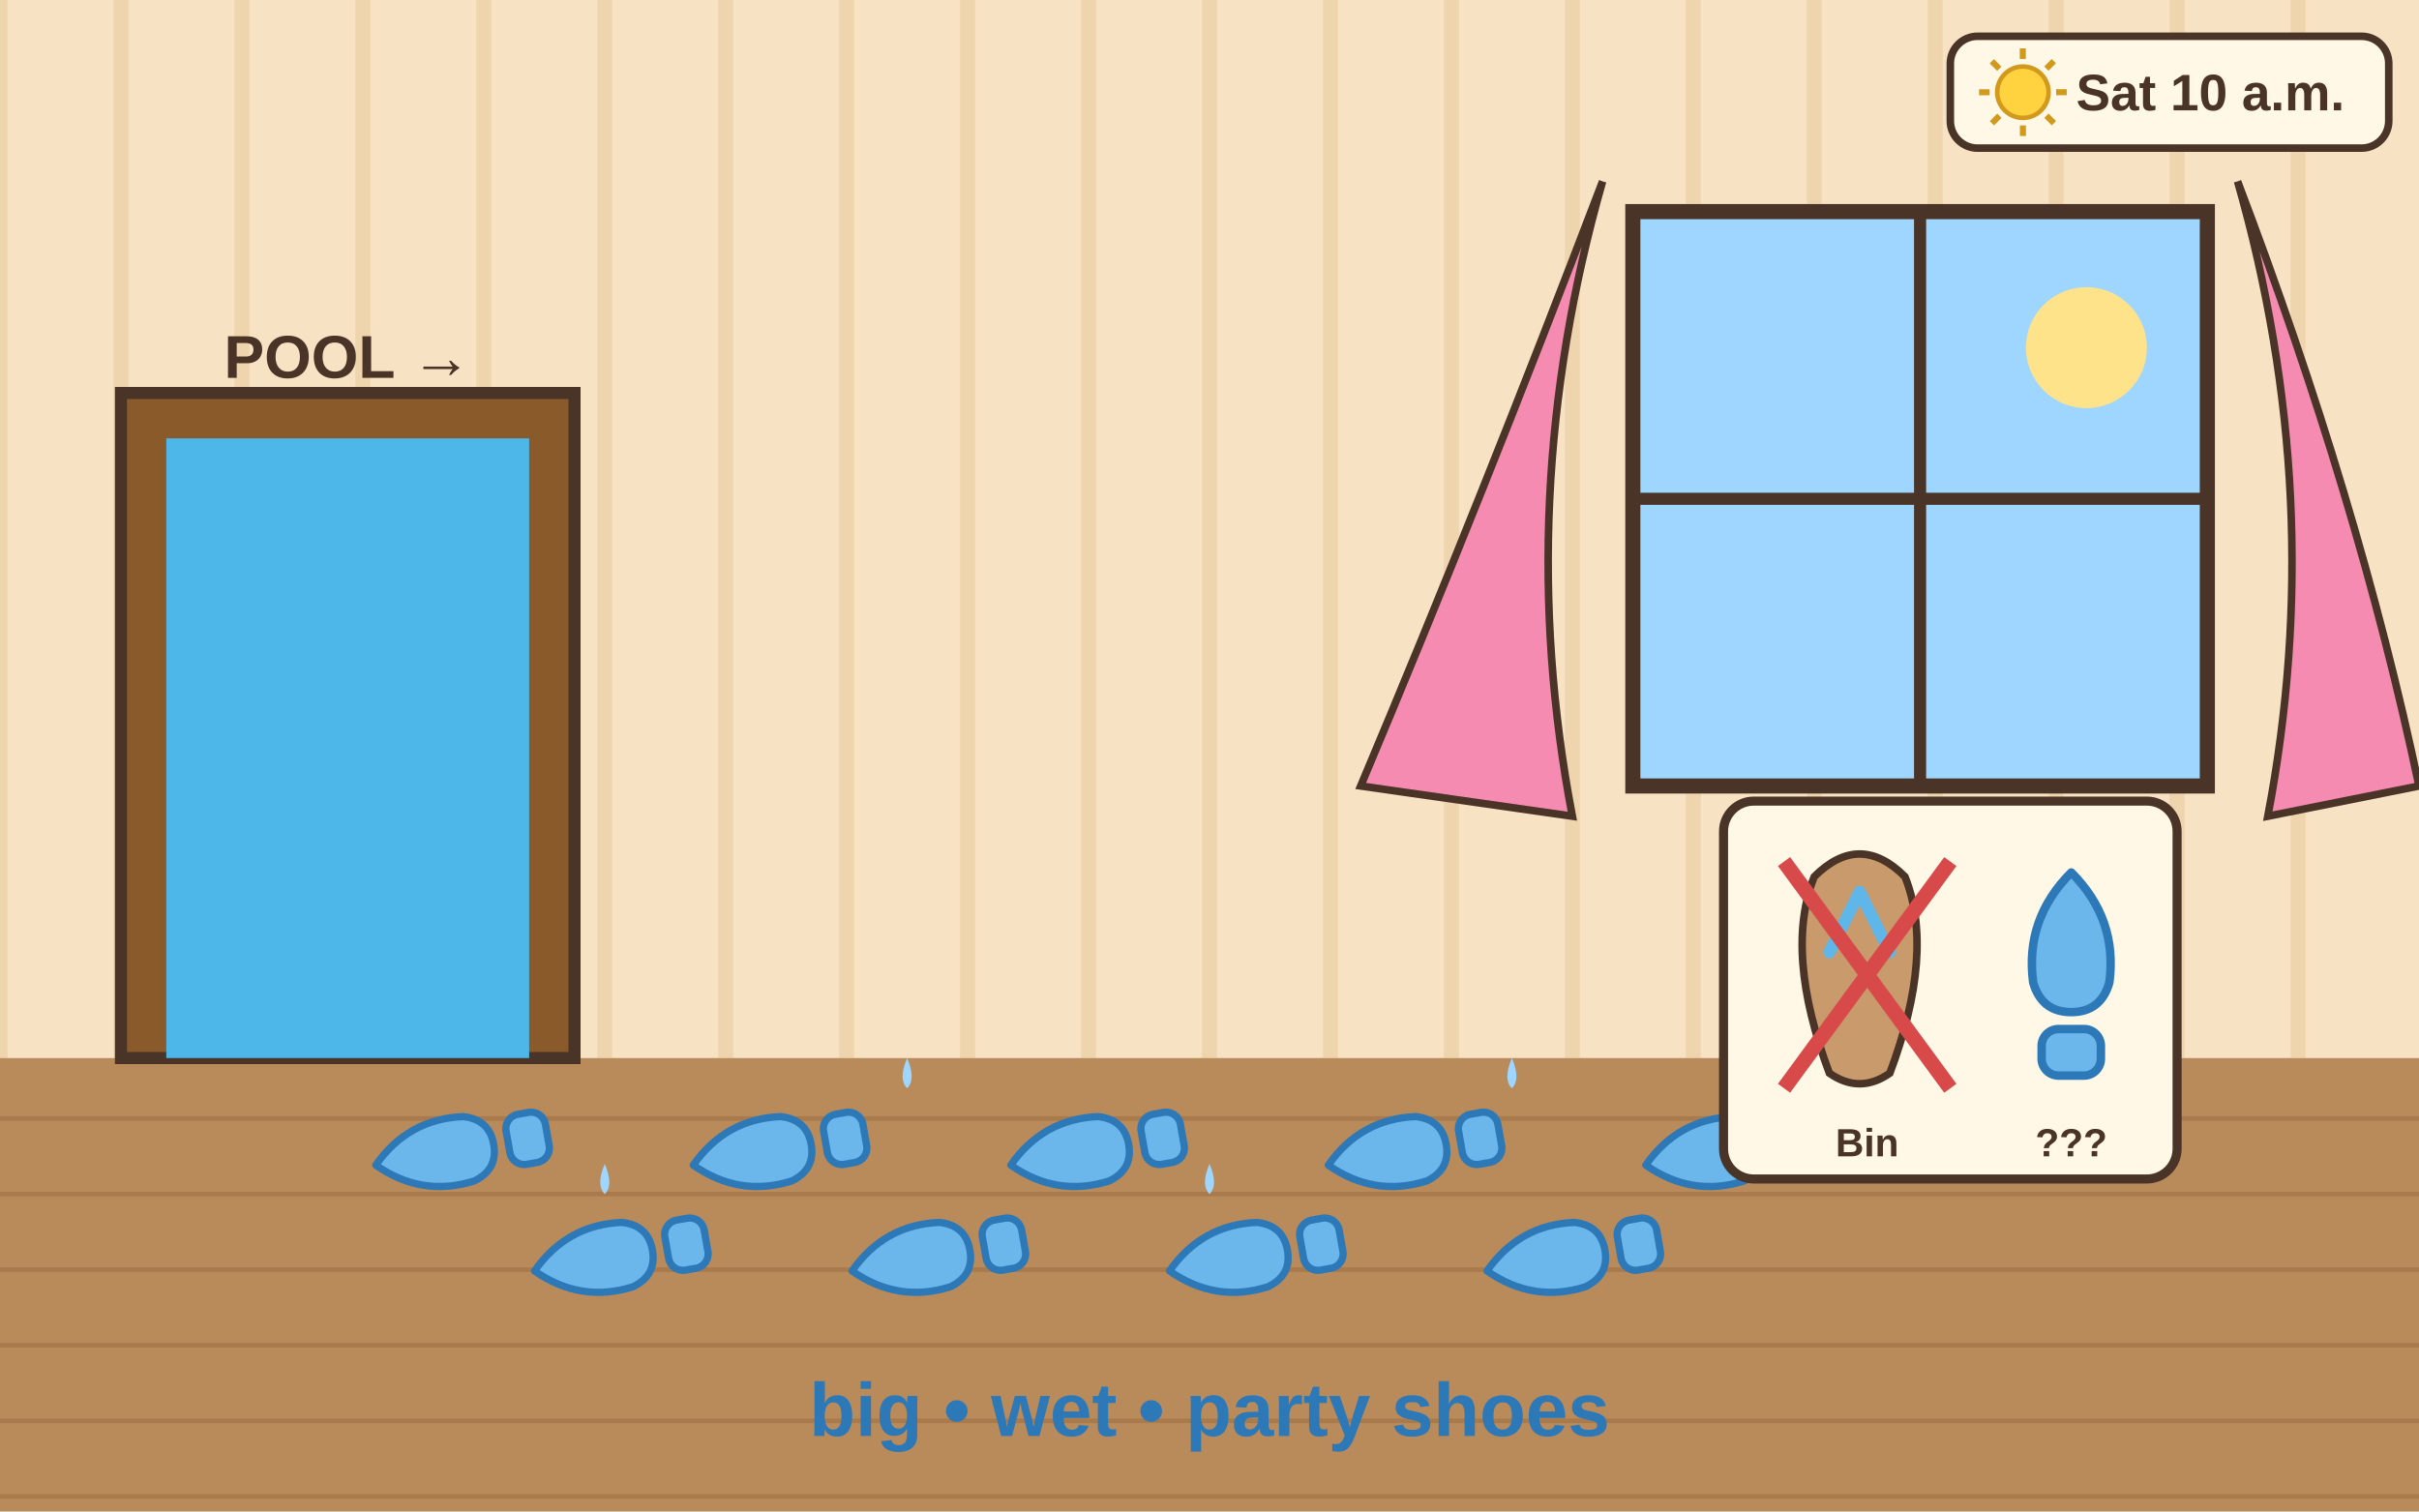
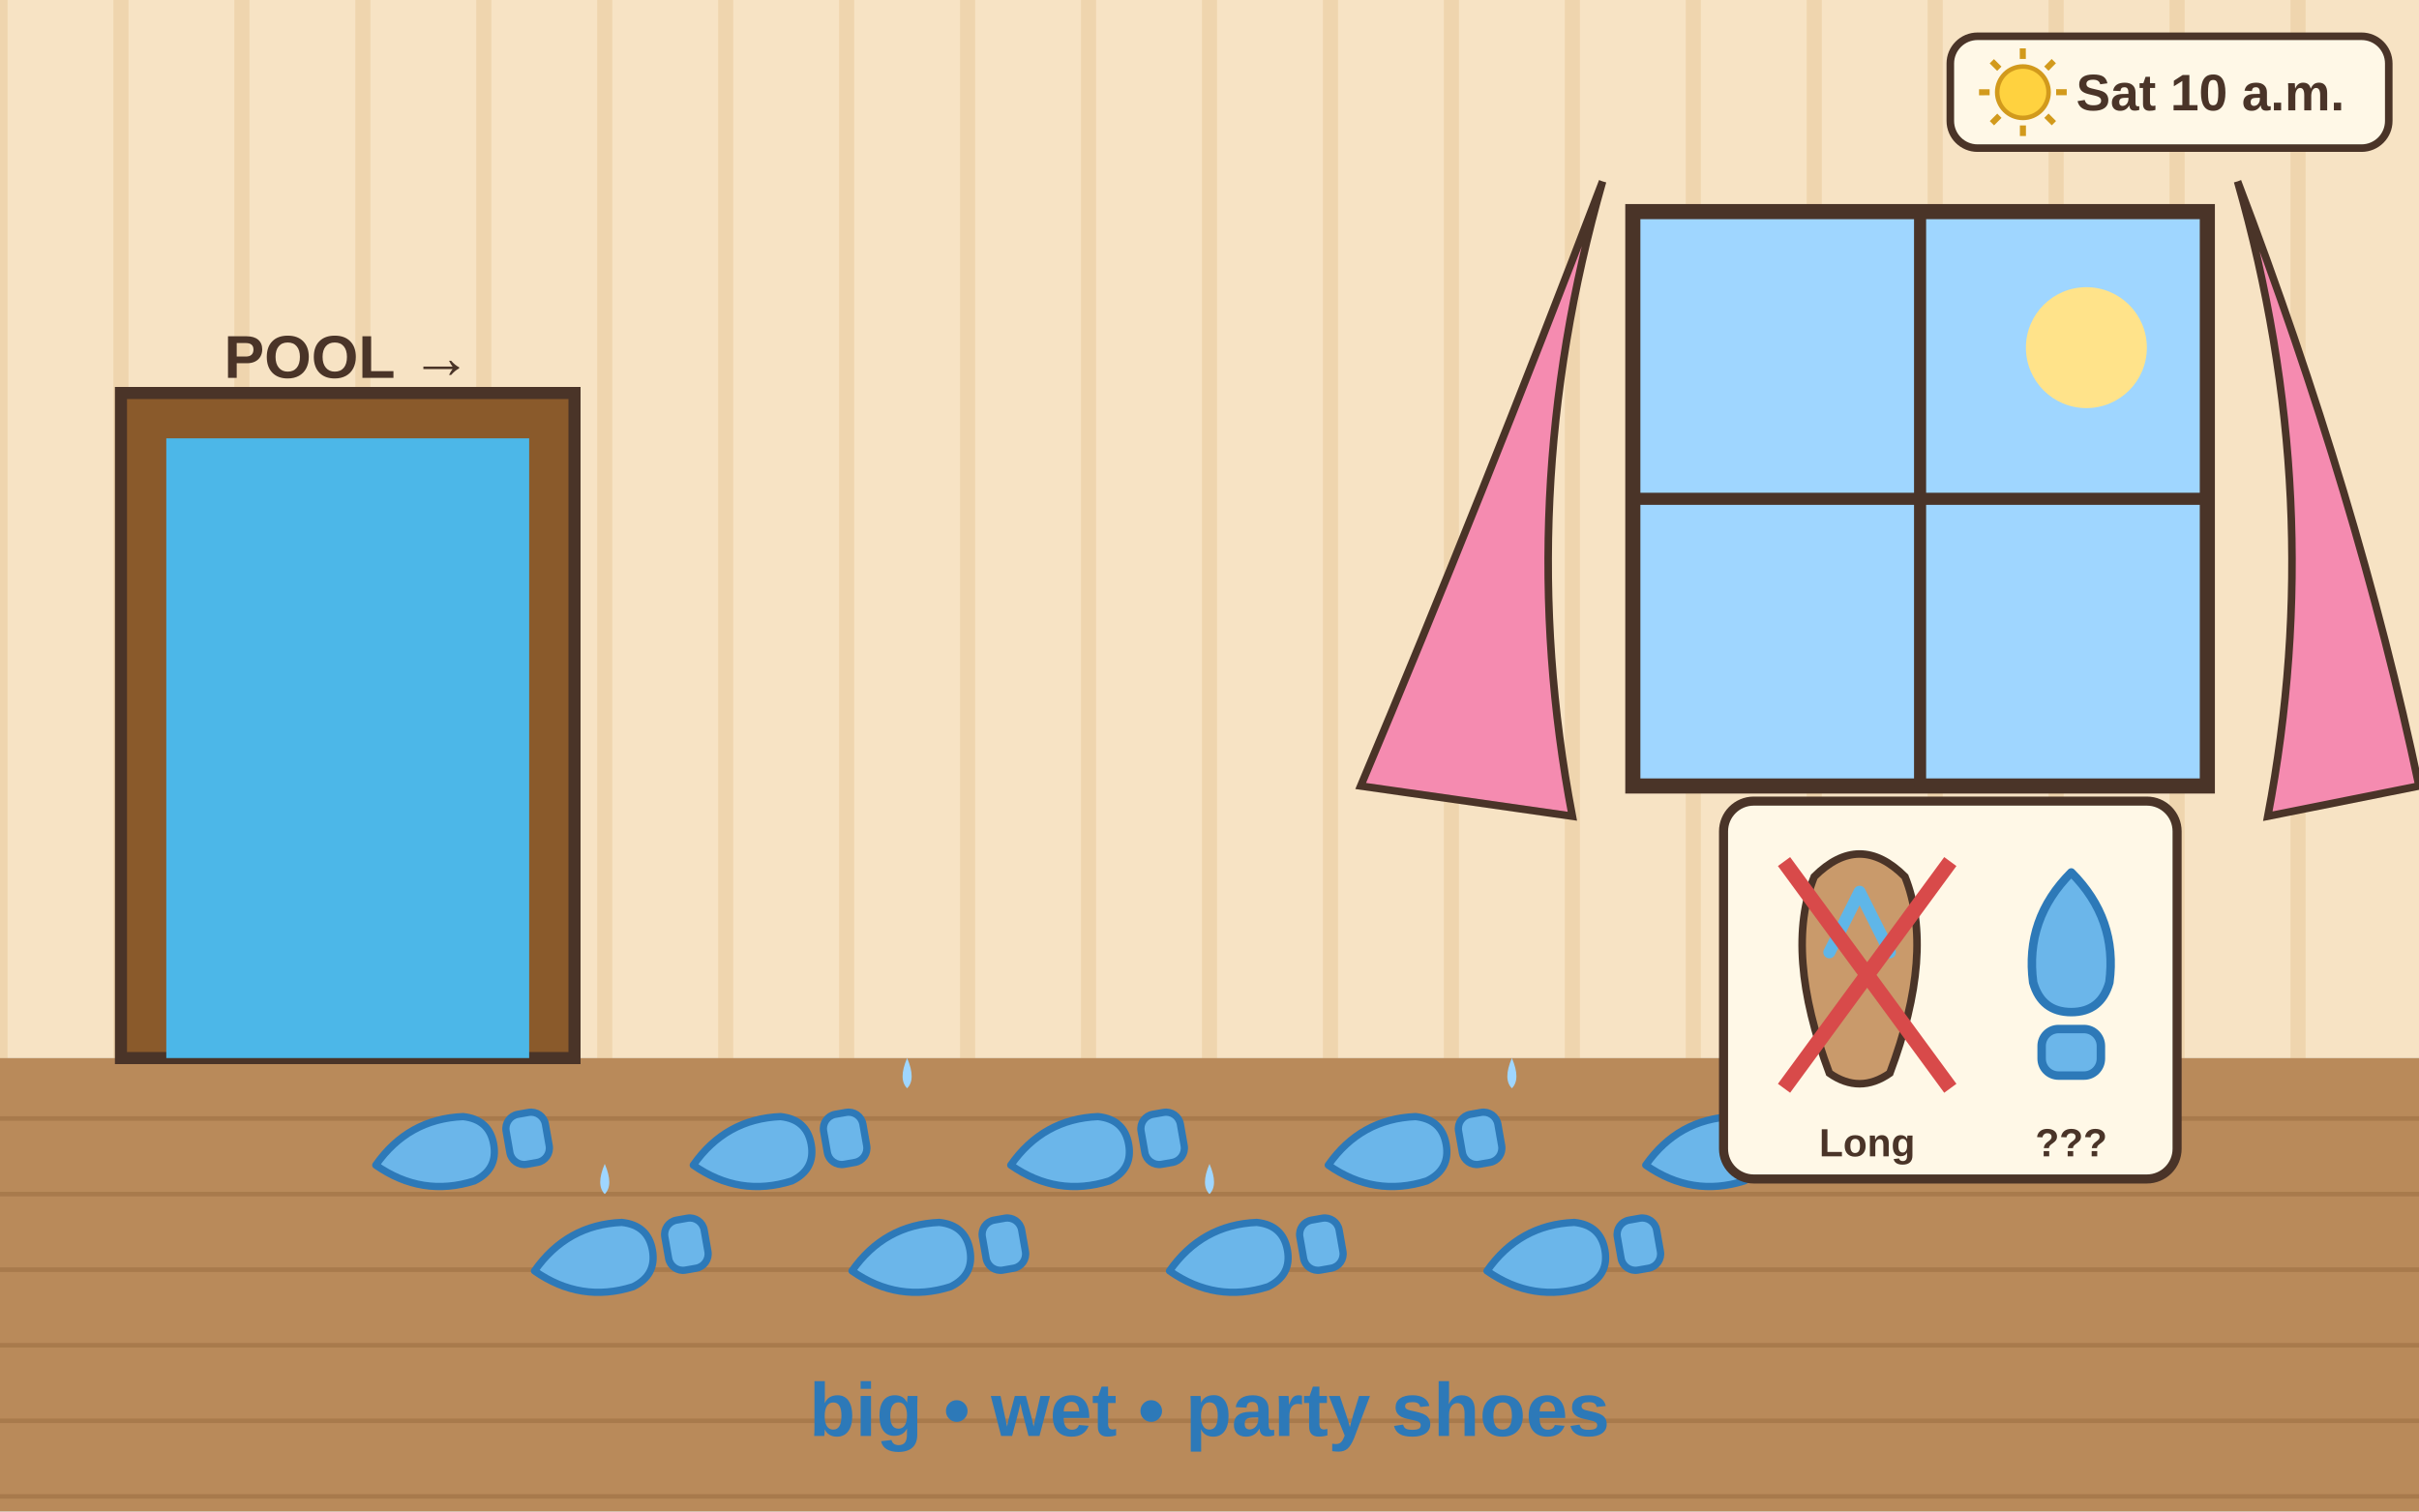
<svg xmlns="http://www.w3.org/2000/svg" viewBox="0 0 1600 1000" width="1600" height="1000">
  <style>.ch{animation:breathe 3.4s ease-in-out infinite;animation-delay:var(--d,0s);transform-box:fill-box;transform-origin:50% 100%}.m-happy,.m-love{animation-name:hop;animation-duration:2.8s}.m-shock{animation-name:shiver;animation-duration:2.4s}.m-angry{animation-name:puff;animation-duration:1.3s}.m-sad,.m-cry{animation-name:droop;animation-duration:4s}.m-sleep{animation-name:snore;animation-duration:3.8s}.m-sly,.m-sweat,.m-grumpy{animation-name:shifty;animation-duration:2.4s}@keyframes breathe{50%{transform:scale(1.015,.985)}}@keyframes hop{0%,58%,100%{transform:none}68%{transform:translateY(-16px) scale(.98,1.03)}78%{transform:scale(1.035,.965)}86%{transform:none}}@keyframes shiver{0%,30%,100%{transform:none}4%{transform:translateX(-7px) rotate(-1.5deg)}8%{transform:translateX(7px) rotate(1.5deg)}12%{transform:translateX(-6px)}16%{transform:translateX(6px)}20%{transform:translateX(-3px)}}@keyframes puff{50%{transform:scale(1.045,.965) translateY(2px)}}@keyframes droop{50%{transform:scale(1.01,.97) rotate(-1.2deg)}}@keyframes snore{50%{transform:scale(1.035,.965)}}@keyframes shifty{0%,100%{transform:rotate(-2deg)}50%{transform:rotate(2deg)}}.blink{animation:blink 4.6s infinite;animation-delay:var(--d,0s);transform-box:fill-box;transform-origin:50% 50%}@keyframes blink{0%,91%,100%{transform:none}94%{transform:scaleY(.1)}}.drip{animation:drip 1.8s ease-in infinite;animation-delay:var(--d,0s)}.drip+.drip{animation-delay:calc(var(--d,0s) - .9s)}@keyframes drip{0%{transform:translateY(-8px);opacity:0}25%{opacity:1}100%{transform:translateY(34px);opacity:0}}.zz{animation:zz 3s ease-in-out infinite}@keyframes zz{0%{transform:translate(0,14px);opacity:0}30%{opacity:1}100%{transform:translate(24px,-34px);opacity:0}}.twinkle{animation:tw 1.8s ease-in-out infinite;animation-delay:var(--d,0s);transform-box:fill-box;transform-origin:50% 50%}@keyframes tw{0%,100%{transform:scale(.7) rotate(0);opacity:.75}50%{transform:scale(1.18) rotate(45deg);opacity:1}}.sway{animation:sway 3.4s ease-in-out infinite;animation-delay:var(--d,0s);transform-box:fill-box;transform-origin:50% 100%}@keyframes sway{0%,100%{transform:rotate(-3deg) translateY(0)}50%{transform:rotate(3deg) translateY(-14px)}}.beat{animation:beat 1.3s ease-in-out infinite;animation-delay:var(--d,0s);transform-box:fill-box;transform-origin:50% 50%}@keyframes beat{0%,60%,100%{transform:scale(1)}12%{transform:scale(1.16)}24%{transform:scale(.96)}36%{transform:scale(1.08)}}.tail{animation:wag 1.7s ease-in-out infinite;transform-origin:60px -40px}@keyframes wag{50%{transform:rotate(10deg)}}.paw{animation:paw 1s ease-in-out infinite;transform-origin:56px -112px}@keyframes paw{50%{transform:rotate(-18deg)}}.float{animation:float 3.2s ease-in-out infinite;animation-delay:var(--d,0s)}@keyframes float{50%{transform:translateY(-18px)}}.ripple{animation:ripple 2.8s ease-in-out infinite;animation-delay:var(--d,0s)}@keyframes ripple{50%{transform:translateX(26px);opacity:.3}}.flutter{animation:flutter 2.4s ease-in-out infinite;animation-delay:var(--d,0s);transform-box:fill-box;transform-origin:50% 0}@keyframes flutter{50%{transform:rotate(9deg)}}.glow{animation:glow 2.6s ease-in-out infinite}@keyframes glow{50%{opacity:.35}}@media (prefers-reduced-motion:reduce){*{animation:none!important}}</style>
  <rect width="1600" height="1000" fill="#dfeefc" />
  <rect width="1600" height="700" fill="#f7e3c4" />
  <path d="M0 0 L 0 700" stroke="#efd5ae" stroke-width="10" />
  <path d="M80 0 L 80 700" stroke="#efd5ae" stroke-width="10" />
  <path d="M160 0 L 160 700" stroke="#efd5ae" stroke-width="10" />
  <path d="M240 0 L 240 700" stroke="#efd5ae" stroke-width="10" />
  <path d="M320 0 L 320 700" stroke="#efd5ae" stroke-width="10" />
  <path d="M400 0 L 400 700" stroke="#efd5ae" stroke-width="10" />
  <path d="M480 0 L 480 700" stroke="#efd5ae" stroke-width="10" />
  <path d="M560 0 L 560 700" stroke="#efd5ae" stroke-width="10" />
  <path d="M640 0 L 640 700" stroke="#efd5ae" stroke-width="10" />
  <path d="M720 0 L 720 700" stroke="#efd5ae" stroke-width="10" />
  <path d="M800 0 L 800 700" stroke="#efd5ae" stroke-width="10" />
  <path d="M880 0 L 880 700" stroke="#efd5ae" stroke-width="10" />
  <path d="M960 0 L 960 700" stroke="#efd5ae" stroke-width="10" />
  <path d="M1040 0 L 1040 700" stroke="#efd5ae" stroke-width="10" />
  <path d="M1120 0 L 1120 700" stroke="#efd5ae" stroke-width="10" />
  <path d="M1200 0 L 1200 700" stroke="#efd5ae" stroke-width="10" />
  <path d="M1280 0 L 1280 700" stroke="#efd5ae" stroke-width="10" />
  <path d="M1360 0 L 1360 700" stroke="#efd5ae" stroke-width="10" />
  <path d="M1440 0 L 1440 700" stroke="#efd5ae" stroke-width="10" />
  <path d="M1520 0 L 1520 700" stroke="#efd5ae" stroke-width="10" />
  <rect y="700" width="1600" height="300" fill="#b98a5a" />
  <path d="M0 740 L 1600 740" stroke="#a87a4c" stroke-width="3" />
  <path d="M0 790 L 1600 790" stroke="#a87a4c" stroke-width="3" />
  <path d="M0 840 L 1600 840" stroke="#a87a4c" stroke-width="3" />
  <path d="M0 890 L 1600 890" stroke="#a87a4c" stroke-width="3" />
  <path d="M0 940 L 1600 940" stroke="#a87a4c" stroke-width="3" />
  <path d="M0 990 L 1600 990" stroke="#a87a4c" stroke-width="3" />
  <rect x="1080" y="140" width="380" height="380" fill="#9fd6ff" stroke="#4a3428" stroke-width="10" />
  <circle cx="1380" cy="230" r="40" fill="#ffe38a" />
  <path d="M1080 330 L 1460 330 M1270 140 L 1270 520" stroke="#4a3428" stroke-width="8" />
  <path d="M1060 120 Q 980 330 900 520 L 1040 540 Q 1000 330 1060 120" fill="#f58bb0" stroke="#4a3428" stroke-width="5" />
  <path d="M1480 120 Q 1560 330 1600 520 L 1500 540 Q 1540 330 1480 120" fill="#f58bb0" stroke="#4a3428" stroke-width="5" />
  <rect x="80" y="260" width="300" height="440" fill="#8a5a2b" stroke="#4a3428" stroke-width="8" />
  <rect x="110" y="290" width="240" height="410" fill="#4cb7e8" />
  <text x="230" y="250" text-anchor="middle" font-size="40" font-weight="900" fill="#4a3428" font-family="'Baloo 2', 'Trebuchet MS', Arial">POOL →</text>
  <g transform="translate(1150 760) rotate(-100) scale(1.2)" fill="#6bb6ea" stroke="#2d79b8" stroke-width="4" stroke-linejoin="round">
    <path d="M0 -52 Q 22 -30 18 0 Q 14 14 0 14 Q -14 14 -18 0 Q -22 -30 0 -52 Z" />
    <rect x="-14" y="22" width="28" height="22" rx="8" />
  </g>
  <g transform="translate(1045 830) rotate(-100) scale(1.2)" fill="#6bb6ea" stroke="#2d79b8" stroke-width="4" stroke-linejoin="round">
    <path d="M0 -52 Q 22 -30 18 0 Q 14 14 0 14 Q -14 14 -18 0 Q -22 -30 0 -52 Z" />
    <rect x="-14" y="22" width="28" height="22" rx="8" />
  </g>
  <g transform="translate(940 760) rotate(-100) scale(1.2)" fill="#6bb6ea" stroke="#2d79b8" stroke-width="4" stroke-linejoin="round">
    <path d="M0 -52 Q 22 -30 18 0 Q 14 14 0 14 Q -14 14 -18 0 Q -22 -30 0 -52 Z" />
    <rect x="-14" y="22" width="28" height="22" rx="8" />
  </g>
  <g transform="translate(835 830) rotate(-100) scale(1.2)" fill="#6bb6ea" stroke="#2d79b8" stroke-width="4" stroke-linejoin="round">
    <path d="M0 -52 Q 22 -30 18 0 Q 14 14 0 14 Q -14 14 -18 0 Q -22 -30 0 -52 Z" />
    <rect x="-14" y="22" width="28" height="22" rx="8" />
  </g>
  <g transform="translate(730 760) rotate(-100) scale(1.2)" fill="#6bb6ea" stroke="#2d79b8" stroke-width="4" stroke-linejoin="round">
    <path d="M0 -52 Q 22 -30 18 0 Q 14 14 0 14 Q -14 14 -18 0 Q -22 -30 0 -52 Z" />
    <rect x="-14" y="22" width="28" height="22" rx="8" />
  </g>
  <g transform="translate(625 830) rotate(-100) scale(1.2)" fill="#6bb6ea" stroke="#2d79b8" stroke-width="4" stroke-linejoin="round">
    <path d="M0 -52 Q 22 -30 18 0 Q 14 14 0 14 Q -14 14 -18 0 Q -22 -30 0 -52 Z" />
    <rect x="-14" y="22" width="28" height="22" rx="8" />
  </g>
  <g transform="translate(520 760) rotate(-100) scale(1.2)" fill="#6bb6ea" stroke="#2d79b8" stroke-width="4" stroke-linejoin="round">
    <path d="M0 -52 Q 22 -30 18 0 Q 14 14 0 14 Q -14 14 -18 0 Q -22 -30 0 -52 Z" />
    <rect x="-14" y="22" width="28" height="22" rx="8" />
  </g>
  <g transform="translate(415 830) rotate(-100) scale(1.2)" fill="#6bb6ea" stroke="#2d79b8" stroke-width="4" stroke-linejoin="round">
    <path d="M0 -52 Q 22 -30 18 0 Q 14 14 0 14 Q -14 14 -18 0 Q -22 -30 0 -52 Z" />
    <rect x="-14" y="22" width="28" height="22" rx="8" />
  </g>
  <g transform="translate(310 760) rotate(-100) scale(1.2)" fill="#6bb6ea" stroke="#2d79b8" stroke-width="4" stroke-linejoin="round">
    <path d="M0 -52 Q 22 -30 18 0 Q 14 14 0 14 Q -14 14 -18 0 Q -22 -30 0 -52 Z" />
    <rect x="-14" y="22" width="28" height="22" rx="8" />
  </g>
  <path d="M1000 700 q -6 14 0 20 q 6 -6 0 -20z" fill="#9fd6ff" />
  <path d="M800 770 q -6 14 0 20 q 6 -6 0 -20z" fill="#9fd6ff" />
  <path d="M600 700 q -6 14 0 20 q 6 -6 0 -20z" fill="#9fd6ff" />
  <path d="M400 770 q -6 14 0 20 q 6 -6 0 -20z" fill="#9fd6ff" />
  <g transform="translate(1290 640)">
    <rect x="-150" y="-110" width="300" height="250" rx="20" fill="#fff8e7" stroke="#4a3428" stroke-width="6" />
    <g fill="#c99a6b" stroke="#4a3428" stroke-width="5">
      <path d="M-80 70 Q -110 -10 -90 -60 Q -60 -90 -30 -60 Q -10 -10 -40 70 Q -60 84 -80 70 Z" />
    </g>
    <path d="M-60 -50 L -80 -10 M-60 -50 L -40 -10" stroke="#5fb6e8" stroke-width="8" stroke-linecap="round" />
-     <text x="-55" y="125" text-anchor="middle" font-size="26" font-weight="900" fill="#4a3428" font-family="'Baloo 2', 'Trebuchet MS', Arial">Bin</text>
+     <text x="-55" y="125" text-anchor="middle" font-size="26" font-weight="900" fill="#4a3428" font-family="'Baloo 2', 'Trebuchet MS', Arial">Long</text>
    <text x="-55" y="-60" text-anchor="middle" font-size="20" font-weight="900" fill="#4a3428" font-family="'Baloo 2', 'Trebuchet MS', Arial" />
    <path d="M-110 -70 L 0 80 M0 -70 L -110 80" stroke="#d84a4a" stroke-width="10" />
    <g transform="translate(80 10) rotate(0) scale(1.4)" fill="#6bb6ea" stroke="#2d79b8" stroke-width="4" stroke-linejoin="round">
      <path d="M0 -52 Q 22 -30 18 0 Q 14 14 0 14 Q -14 14 -18 0 Q -22 -30 0 -52 Z" />
      <rect x="-14" y="22" width="28" height="22" rx="8" />
    </g>
    <text x="80" y="125" text-anchor="middle" font-size="26" font-weight="900" fill="#4a3428" font-family="'Baloo 2', 'Trebuchet MS', Arial">???</text>
  </g>
  <text x="800" y="950" text-anchor="middle" font-size="50" font-weight="900" fill="#2d79b8" font-family="'Baloo 2', 'Trebuchet MS', Arial">big • wet • party shoes</text>
  <g transform="translate(1290 24)">
    <rect width="290" height="74" rx="18" fill="#fff8e7" stroke="#4a3428" stroke-width="5" />
    <circle cx="48" cy="37" r="17" fill="#ffd23f" stroke="#d29a1c" stroke-width="3" />
    <path d="M48 37 m 22 0 l 7 0" stroke="#d29a1c" stroke-width="4" />
    <path d="M48 37 m 15.563 15.55 l 4.952 4.948" stroke="#d29a1c" stroke-width="4" />
    <path d="M48 37 m 0.018 22 l 0.006 7" stroke="#d29a1c" stroke-width="4" />
    <path d="M48 37 m -15.538 15.575 l -4.944 4.956" stroke="#d29a1c" stroke-width="4" />
    <path d="M48 37 m -22 0.035 l -7 0.011" stroke="#d29a1c" stroke-width="4" />
    <path d="M48 37 m -15.587 -15.525 l -4.96 -4.94" stroke="#d29a1c" stroke-width="4" />
    <path d="M48 37 m -0.053 -22 l -0.017 -7" stroke="#d29a1c" stroke-width="4" />
    <path d="M48 37 m 15.513 -15.6 l 4.936 -4.964" stroke="#d29a1c" stroke-width="4" />
    <text x="172" y="49" text-anchor="middle" font-size="34" font-weight="900" fill="#4a3428" font-family="Arial">Sat 10 a.m.</text>
  </g>
</svg>
